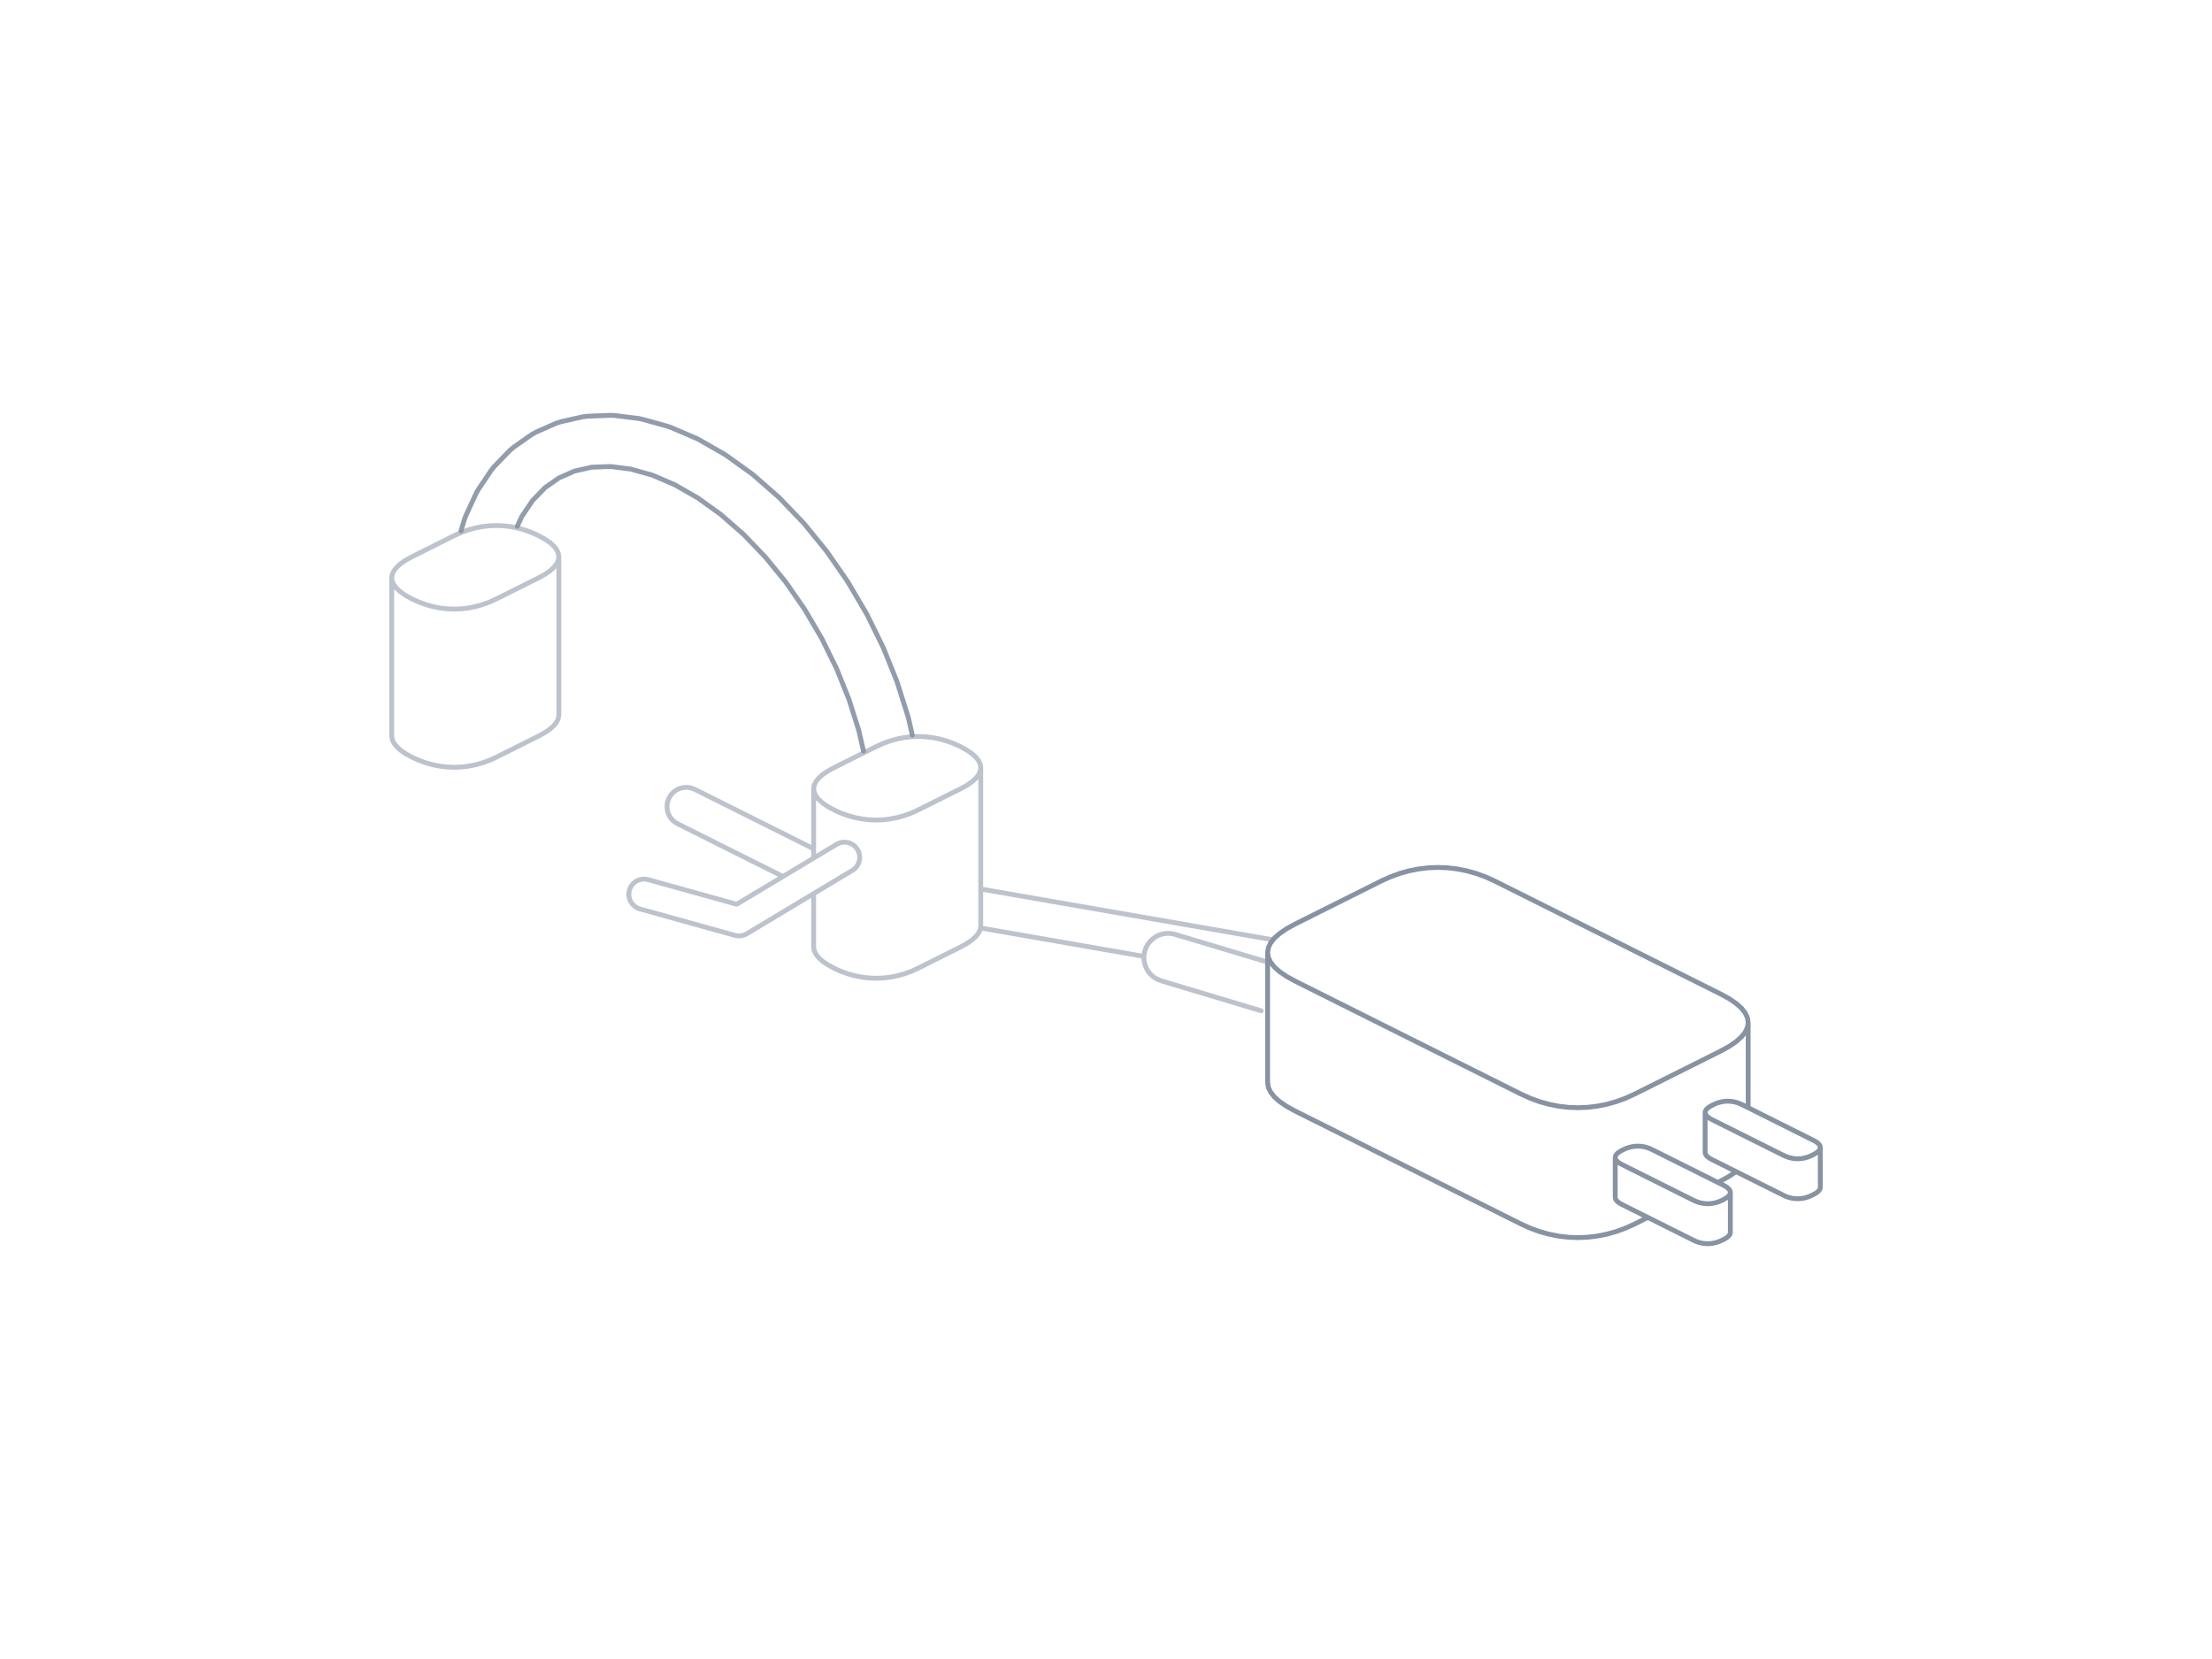
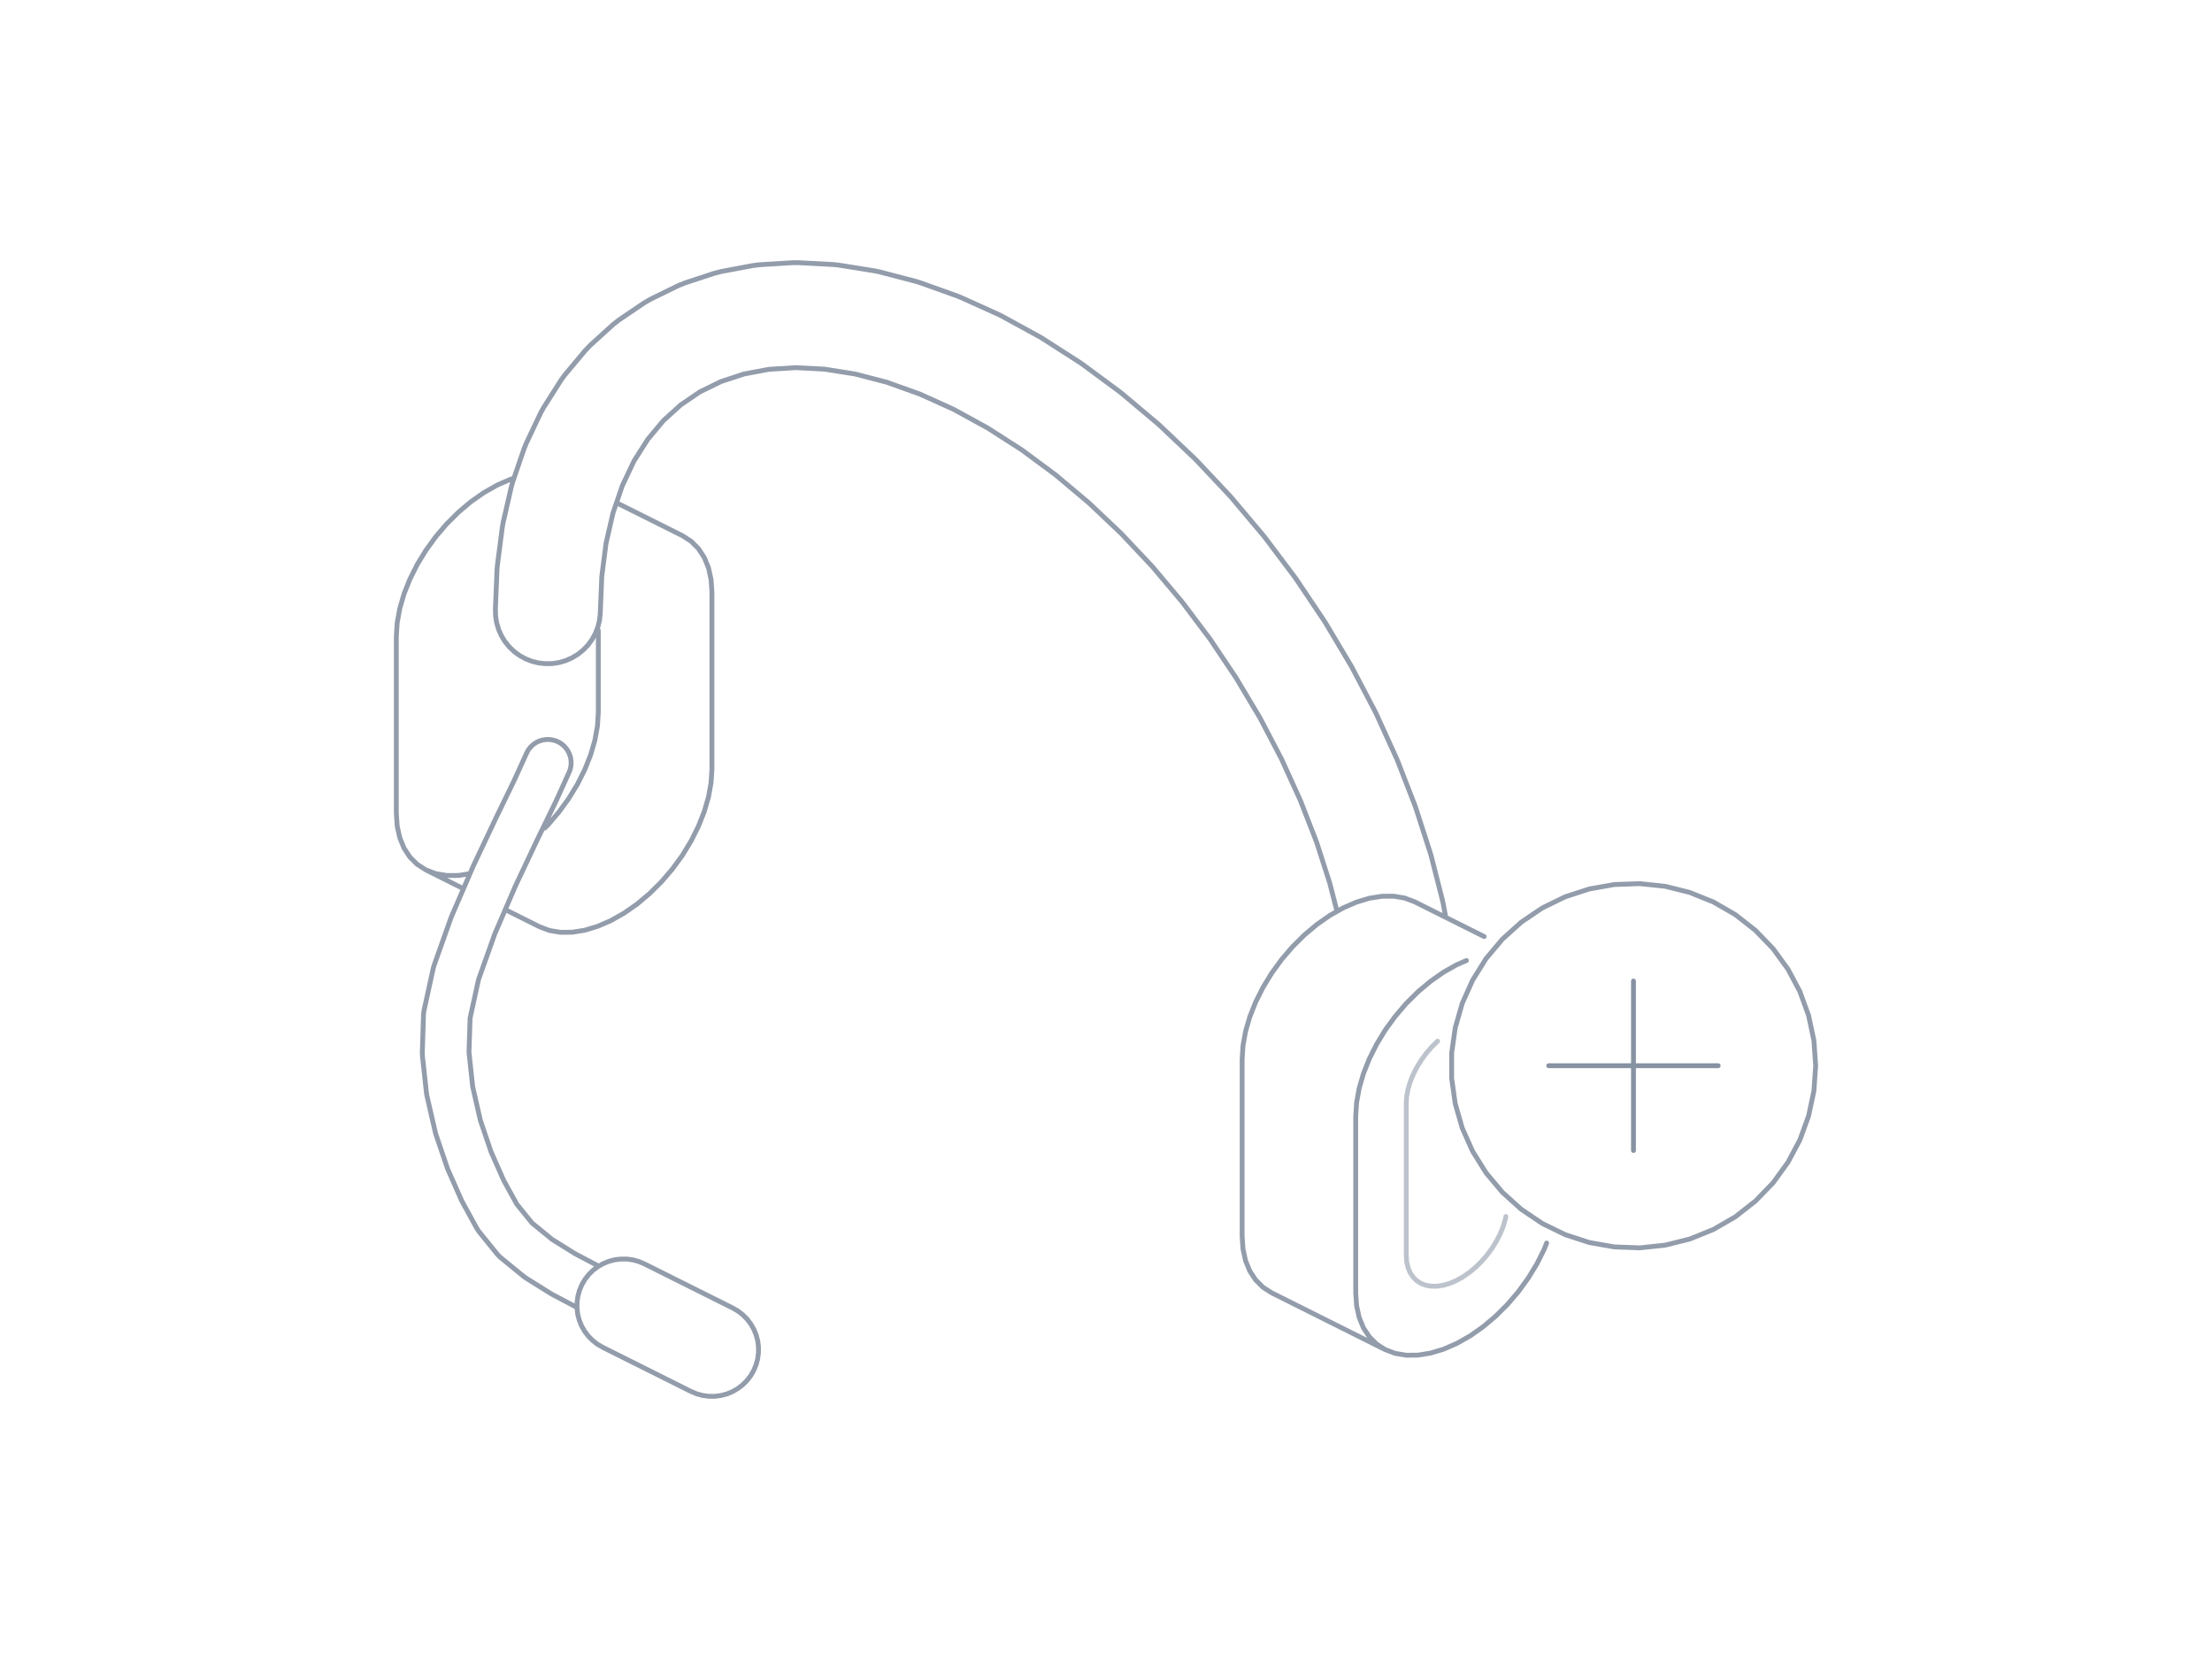
<svg xmlns="http://www.w3.org/2000/svg" viewBox="0 0 480 360" role="img" color="#8792a2" fill="none" stroke="currentColor" stroke-width="1.05" stroke-linecap="round" stroke-linejoin="round">
-   <path vector-effect="non-scaling-stroke" stroke-opacity=".55" d="M213.10,201.42 247.89,207.47 M275.87,203.87 213.17,192.97 M176.21,184.01 150.78,171.29 150.28,171.08 149.75,170.94 149.21,170.86 148.66,170.86 148.12,170.93 147.59,171.07 147.09,171.27 146.61,171.54 146.18,171.87 145.79,172.26 145.46,172.69 145.18,173.16 144.97,173.66 144.82,174.19 144.75,174.73 144.75,175.28 144.81,175.82 144.95,176.35 145.16,176.85 145.43,177.33 145.76,177.76 146.14,178.15 146.57,178.48 147.05,178.76 169.55,190.01 M107.71,114.04 106.16,114.10 104.61,114.28 103.07,114.59 101.55,115.01 100.04,115.56 98.56,116.23 89.39,120.82 88.05,121.56 86.95,122.31 86.10,123.07 85.49,123.84 85.12,124.61 85.00,125.39 85.00,159.73 85.12,160.50 85.49,161.28 86.10,162.05 86.95,162.81 88.05,163.56 89.39,164.30 89.41,164.31 90.89,164.98 92.39,165.53 93.91,165.95 95.45,166.26 97.00,166.44 98.56,166.50 100.11,166.44 101.66,166.26 103.20,165.95 104.72,165.53 106.22,164.98 107.70,164.31 116.88,159.72 118.22,158.98 119.32,158.23 120.17,157.47 120.78,156.70 121.14,155.93 121.27,155.15 121.27,120.81 121.14,120.04 120.78,119.26 120.17,118.49 119.32,117.73 118.22,116.98 116.88,116.24 116.86,116.23 115.38,115.56 113.88,115.01 112.35,114.59 110.81,114.28 109.27,114.10 107.71,114.04 M121.27,120.81 121.14,121.59 120.78,122.37 120.17,123.13 119.32,123.90 118.22,124.65 116.88,125.39 107.70,129.97 106.22,130.65 104.72,131.19 103.20,131.62 101.66,131.93 100.11,132.11 98.56,132.17 97.00,132.11 95.45,131.93 93.91,131.62 92.39,131.19 90.89,130.65 89.41,129.97 89.39,129.97 88.05,129.23 86.95,128.47 86.10,127.71 85.49,126.94 85.12,126.17 85.00,125.39 M199.27,159.82 197.72,159.88 196.17,160.06 194.63,160.36 193.10,160.79 191.60,161.34 190.12,162.01 180.95,166.60 179.61,167.34 178.51,168.09 177.66,168.85 177.05,169.62 176.68,170.39 176.56,171.17 176.56,185.80 M176.56,194.32 176.56,205.51 176.68,206.28 177.05,207.06 177.66,207.83 178.51,208.59 179.61,209.34 180.95,210.08 180.97,210.09 182.44,210.76 183.95,211.31 185.47,211.73 187.01,212.04 188.56,212.22 190.11,212.28 191.67,212.22 193.22,212.04 194.76,211.73 196.28,211.31 197.78,210.76 199.26,210.09 208.43,205.50 209.78,204.76 210.87,204.01 211.73,203.25 212.34,202.48 212.70,201.70 212.82,200.93 212.82,166.59 212.70,165.82 212.34,165.04 211.73,164.27 210.87,163.51 209.78,162.76 208.43,162.02 208.42,162.01 206.94,161.34 205.43,160.79 203.91,160.36 202.37,160.06 200.82,159.88 199.27,159.82 M212.82,166.59 212.70,167.37 212.34,168.14 211.73,168.91 210.87,169.68 209.78,170.43 208.43,171.17 199.26,175.75 197.78,176.42 196.28,176.97 194.76,177.40 193.22,177.70 191.67,177.89 190.11,177.95 188.56,177.89 187.01,177.70 185.47,177.40 183.95,176.97 182.44,176.42 180.97,175.75 180.95,175.74 179.61,175.01 178.51,174.25 177.66,173.49 177.05,172.72 176.68,171.95 176.56,171.17 M159.87,196.22 140.64,190.88 140.22,190.79 139.79,190.76 139.36,190.78 138.93,190.86 138.52,191.00 138.13,191.18 137.77,191.42 137.44,191.70 137.15,192.03 136.91,192.38 136.72,192.77 136.57,193.18 136.49,193.60 136.45,194.03 136.48,194.46 136.56,194.89 136.69,195.30 136.88,195.69 137.12,196.05 137.40,196.38 137.72,196.66 138.08,196.91 138.46,197.10 138.87,197.24 159.47,202.97 159.91,203.06 160.36,203.09 160.80,203.06 161.24,202.97 161.66,202.82 162.06,202.62 184.95,188.88 185.30,188.64 185.62,188.35 185.90,188.02 186.14,187.65 186.32,187.26 186.45,186.85 186.53,186.43 186.55,185.99 186.51,185.56 186.42,185.14 186.28,184.73 186.08,184.35 185.83,183.99 185.54,183.67 185.21,183.39 184.85,183.16 184.46,182.98 184.05,182.84 183.62,182.77 183.19,182.75 182.76,182.78 182.34,182.87 181.93,183.02 181.55,183.22 159.87,196.22 M274.72,208.67 254.99,202.76 254.32,202.60 253.64,202.54 252.95,202.56 252.27,202.68 251.61,202.88 250.99,203.16 250.41,203.53 249.88,203.97 249.41,204.47 249.01,205.03 248.69,205.64 248.44,206.28 248.29,206.95 248.23,207.64 248.25,208.33 248.36,209.00 248.57,209.66 248.85,210.29 249.22,210.87 249.65,211.40 250.16,211.87 250.72,212.27 251.33,212.59 251.97,212.83 273.66,219.34" />
-   <path vector-effect="non-scaling-stroke" stroke-opacity=".9" d="M112.25,114.21 113.23,112.08 115.57,108.61 118.26,105.83 121.29,103.71 124.65,102.23 128.37,101.39 132.44,101.23 136.86,101.79 141.55,103.10 146.43,105.19 151.42,108.05 156.41,111.64 161.31,115.92 166.03,120.83 170.48,126.28 174.59,132.20 178.29,138.49 181.52,145.04 184.22,151.76 186.36,158.53 187.38,162.99 M197.97,159.52 197.13,155.83 197.01,155.40 194.74,148.21 194.60,147.81 191.74,140.71 191.57,140.33 188.16,133.40 187.96,133.04 184.05,126.39 183.83,126.04 179.48,119.77 179.22,119.43 174.49,113.63 174.19,113.30 169.15,108.05 168.80,107.72 163.52,103.11 163.11,102.78 157.67,98.87 157.19,98.56 151.67,95.40 151.09,95.11 145.58,92.75 144.89,92.51 139.45,90.99 138.65,90.82 133.37,90.16 132.46,90.12 127.42,90.32 126.42,90.45 121.69,91.52 120.67,91.85 116.32,93.77 115.37,94.30 111.46,97.04 110.66,97.72 107.25,101.24 106.63,102.00 103.77,106.25 103.34,107.02 101.07,111.94 100.79,112.68 100.04,115.19" />
-   <path vector-effect="non-scaling-stroke" stroke-opacity="1" d="M312.03,188.23 309.94,188.31 307.85,188.56 305.78,188.97 303.73,189.54 301.70,190.28 299.71,191.18 280.98,200.55 279.17,201.55 277.69,202.56 276.54,203.58 275.72,204.62 275.23,205.66 275.07,206.71 275.07,234.90 275.23,235.95 275.72,236.99 276.54,238.03 277.69,239.05 279.17,240.06 280.98,241.06 330.07,265.61 332.06,266.51 334.09,267.25 336.14,267.82 338.21,268.23 340.30,268.48 342.39,268.56 344.48,268.48 346.57,268.23 348.64,267.82 350.69,267.25 352.72,266.51 354.71,265.61 357.18,264.37 M373.14,256.39 373.44,256.24 375.25,255.24 376.39,254.46 M379.35,239.98 379.35,221.89 379.19,220.84 378.70,219.80 377.88,218.76 376.73,217.74 375.25,216.73 373.44,215.73 324.35,191.18 322.36,190.28 320.33,189.54 318.28,188.97 316.21,188.56 314.12,188.31 312.03,188.23 M379.35,221.89 379.19,222.94 378.70,223.98 377.88,225.01 376.73,226.04 375.25,227.05 373.44,228.05 354.71,237.42 352.72,238.32 350.69,239.06 348.64,239.63 346.57,240.04 344.48,240.29 342.39,240.37 340.30,240.29 338.21,240.04 336.14,239.63 334.09,239.06 332.06,238.32 330.07,237.42 280.98,212.87 279.17,211.87 277.69,210.86 276.54,209.84 275.72,208.80 275.23,207.76 275.07,206.71 M374.92,238.95 374.39,238.97 373.87,239.04 373.35,239.14 372.84,239.28 372.33,239.47 371.84,239.69 371.49,239.87 371.04,240.11 370.67,240.37 370.38,240.62 370.18,240.88 370.05,241.14 370.01,241.41 370.01,250.08 370.05,250.34 370.18,250.60 370.38,250.86 370.67,251.12 371.04,251.37 371.49,251.62 387.02,259.38 387.51,259.61 388.02,259.79 388.53,259.94 389.05,260.04 389.57,260.10 390.10,260.12 390.62,260.10 391.14,260.04 391.66,259.94 392.17,259.79 392.68,259.61 393.18,259.38 393.52,259.21 393.97,258.96 394.34,258.71 394.63,258.45 394.84,258.19 394.96,257.93 395.00,257.67 395.00,249.00 394.96,248.73 394.84,248.47 394.63,248.21 394.34,247.96 393.97,247.70 393.52,247.46 378.00,239.69 377.50,239.47 376.99,239.28 376.48,239.14 375.96,239.04 375.44,238.97 374.92,238.95 M395.00,249.00 394.96,249.26 394.84,249.52 394.63,249.78 394.34,250.03 393.97,250.29 393.52,250.53 393.18,250.71 392.68,250.93 392.17,251.12 391.66,251.26 391.14,251.37 390.62,251.43 390.10,251.45 389.57,251.43 389.05,251.37 388.53,251.26 388.02,251.12 387.51,250.93 387.02,250.71 371.49,242.95 371.04,242.70 370.67,242.44 370.38,242.19 370.18,241.93 370.05,241.67 370.01,241.41 M355.40,248.71 354.88,248.73 354.36,248.79 353.84,248.90 353.32,249.04 352.82,249.22 352.32,249.45 351.97,249.62 351.52,249.87 351.15,250.13 350.87,250.38 350.66,250.64 350.54,250.90 350.50,251.16 350.50,259.84 350.54,260.10 350.66,260.36 350.87,260.62 351.15,260.88 351.52,261.13 351.97,261.38 367.50,269.14 368.00,269.37 368.50,269.55 369.02,269.69 369.53,269.80 370.06,269.86 370.58,269.88 371.10,269.86 371.62,269.80 372.14,269.69 372.66,269.55 373.16,269.37 373.66,269.14 374.01,268.97 374.46,268.72 374.83,268.47 375.11,268.21 375.32,267.95 375.44,267.69 375.48,267.43 375.48,258.75 375.44,258.49 375.32,258.23 375.11,257.97 374.83,257.72 374.46,257.46 374.01,257.21 358.48,249.45 357.98,249.22 357.48,249.04 356.96,248.90 356.44,248.79 355.92,248.73 355.40,248.71 M375.48,258.75 375.44,259.02 375.32,259.28 375.11,259.53 374.83,259.79 374.46,260.04 374.01,260.29 373.66,260.47 373.16,260.69 372.66,260.88 372.14,261.02 371.62,261.12 371.10,261.19 370.58,261.21 370.06,261.19 369.53,261.12 369.02,261.02 368.50,260.88 368.00,260.69 367.50,260.47 351.97,252.70 351.52,252.45 351.15,252.20 350.87,251.95 350.66,251.69 350.54,251.43 350.50,251.16" />
+   <path vector-effect="non-scaling-stroke" stroke-opacity=".55" d="M316.12,277.82 317.55,277.02 318.95,276.04 320.31,274.90 321.59,273.62 322.78,272.23 323.86,270.75 324.80,269.20 325.60,267.61 326.23,266.01 326.69,264.42 326.77,263.97 M311.95,225.94 311.91,225.98 310.62,227.25 309.43,228.64 308.36,230.13 307.41,231.67 306.62,233.26 305.98,234.86 305.52,236.45 305.24,237.99 305.15,239.47 305.15,272.36 305.24,273.74 305.52,275.01 305.98,276.13 306.62,277.10 307.41,277.90 308.36,278.50 309.43,278.91 310.62,279.11 311.91,279.10 313.26,278.88 314.67,278.46 316.10,277.84 316.12,277.82" />
+   <path vector-effect="non-scaling-stroke" stroke-opacity=".9" d="M87.67,128.89 86.75,132.06 86.19,135.15 86.00,138.10 86.00,176.50 86.19,179.26 86.75,181.79 87.67,184.04 88.94,185.98 90.53,187.56 92.42,188.77 100.26,192.69 M109.95,197.54 117.07,201.10 119.22,201.91 121.60,202.31 124.17,202.29 126.88,201.86 129.69,201.01 132.55,199.77 132.59,199.75 135.45,198.13 138.26,196.17 140.97,193.89 143.54,191.34 145.92,188.56 148.08,185.60 149.96,182.50 151.55,179.32 152.82,176.12 153.74,172.95 154.30,169.86 154.49,166.91 154.49,128.52 154.30,125.75 153.74,123.22 152.82,120.97 151.55,119.04 149.96,117.45 148.08,116.24 134.09,109.25 M111.11,103.91 110.80,104.00 107.94,105.24 107.90,105.26 105.04,106.88 102.23,108.84 99.52,111.12 96.95,113.67 94.57,116.45 92.42,119.42 90.53,122.51 88.94,125.69 87.67,128.89 M118.20,179.70 118.89,179.02 121.27,176.23 123.42,173.27 125.31,170.17 126.90,167.00 128.17,163.79 129.09,160.62 129.65,157.53 129.83,154.58 129.83,136.79 M111.11,103.91 110.80,104.00 107.94,105.24 107.90,105.26 105.04,106.88 102.23,108.84 99.52,111.12 96.95,113.67 94.57,116.45 92.42,119.42 90.53,122.51 88.94,125.69 87.67,128.89 86.75,132.06 86.19,135.15 86.00,138.10 86.00,176.50 86.19,179.26 86.75,181.79 87.67,184.04 88.94,185.98 90.53,187.56 92.42,188.77 94.57,189.58 96.95,189.98 99.52,189.97 101.57,189.64 M313.65,198.64 313.17,196.08 313.01,195.35 310.57,185.76 310.37,185.08 307.26,175.42 307.04,174.79 303.29,165.13 303.03,164.53 298.67,154.95 298.39,154.38 293.44,144.94 293.14,144.40 287.65,135.19 287.32,134.67 281.33,125.75 280.98,125.25 274.53,116.68 274.15,116.20 267.29,108.06 266.87,107.58 259.67,99.93 259.21,99.47 251.70,92.35 251.19,91.90 243.45,85.39 242.89,84.95 234.96,79.09 234.34,78.66 226.28,73.49 225.60,73.08 217.48,68.64 216.71,68.25 208.59,64.58 207.73,64.23 199.68,61.35 198.71,61.05 190.78,58.98 189.70,58.76 181.95,57.52 180.76,57.40 173.25,57.00 171.94,57.01 164.74,57.45 163.34,57.63 156.49,58.92 155.04,59.29 148.59,61.41 147.14,62.00 141.15,64.93 139.76,65.74 134.27,69.46 133.01,70.45 128.07,74.94 126.99,76.07 122.62,81.29 121.74,82.49 117.99,88.40 117.31,89.62 114.21,96.17 113.72,97.37 111.27,104.52 110.95,105.66 109.19,113.35 109.00,114.42 107.94,122.59 107.85,123.59 107.50,132.18 107.54,133.67 107.77,135.14 108.19,136.57 108.79,137.93 109.56,139.20 110.50,140.36 111.58,141.39 112.78,142.27 114.09,142.98 115.48,143.52 116.93,143.87 118.41,144.02 119.90,143.99 121.37,143.76 122.80,143.34 124.16,142.73 125.43,141.96 126.59,141.02 127.62,139.95 128.49,138.74 129.21,137.43 129.74,136.04 130.10,134.60 130.25,133.12 130.59,125.03 131.51,117.89 133.02,111.32 135.06,105.35 137.59,100.01 140.57,95.33 143.95,91.28 147.72,87.86 151.88,85.03 156.45,82.80 161.43,81.16 166.86,80.14 172.71,79.78 178.96,80.11 185.57,81.16 192.48,82.96 199.62,85.52 206.92,88.82 214.31,92.87 221.72,97.62 229.06,103.05 236.28,109.12 243.31,115.78 250.07,122.96 256.52,130.62 262.60,138.70 268.24,147.11 273.42,155.79 278.07,164.67 282.17,173.68 285.69,182.72 288.58,191.72 290.04,197.42 M111.53,169.45 107.42,177.92 107.40,177.97 102.66,188.01 102.59,188.17 98.00,198.82 97.87,199.13 94.20,209.48 94.02,210.09 92.02,219.22 91.90,220.14 91.64,228.37 91.66,229.07 92.54,237.18 92.64,237.77 94.43,245.57 94.56,246.07 97.04,253.38 97.20,253.80 100.13,260.43 100.33,260.82 103.48,266.57 103.99,267.32 107.92,272.17 108.27,272.55 108.65,272.90 113.64,276.98 114.17,277.36 119.62,280.76 119.94,280.94 124.86,283.53 M129.56,274.56 124.82,272.07 119.80,268.94 115.45,265.39 112.14,261.30 109.30,256.14 106.55,249.92 104.23,243.07 102.57,235.80 101.77,228.34 102.01,220.93 103.84,212.57 107.36,202.68 111.85,192.25 116.54,182.31 120.67,173.81 120.72,173.70 123.48,167.61 123.72,166.99 123.87,166.35 123.93,165.69 123.91,165.03 123.81,164.37 123.61,163.74 123.34,163.14 122.99,162.57 122.57,162.06 122.09,161.61 121.55,161.22 120.97,160.91 120.35,160.68 119.71,160.53 119.05,160.46 118.38,160.48 117.73,160.59 117.10,160.78 116.49,161.05 115.93,161.40 115.42,161.82 114.97,162.30 114.58,162.84 114.27,163.43 111.53,169.45 M149.96,301.95 151.18,302.46 152.46,302.81 153.77,302.99 155.09,303.00 156.41,302.83 157.69,302.50 158.91,302.00 160.06,301.34 161.12,300.54 162.06,299.61 162.87,298.57 163.54,297.42 164.05,296.20 164.40,294.93 164.58,293.61 164.59,292.29 164.43,290.98 164.09,289.70 163.59,288.47 162.93,287.32 162.13,286.26 161.20,285.32 160.16,284.51 159.01,283.84 139.84,274.26 138.62,273.74 137.34,273.39 136.03,273.21 134.71,273.21 133.39,273.37 132.11,273.71 130.89,274.21 129.74,274.86 128.68,275.66 127.74,276.59 126.93,277.64 126.26,278.78 125.75,280.00 125.40,281.28 125.22,282.59 125.21,283.92 125.37,285.23 125.71,286.51 126.21,287.74 126.87,288.89 127.67,289.94 128.60,290.88 129.64,291.69 130.79,292.36 149.96,301.95 M274.06,214.28 272.47,217.46 271.20,220.66 270.28,223.83 269.73,226.92 269.54,229.87 269.54,268.26 269.73,271.03 270.28,273.56 271.20,275.81 272.47,277.74 274.06,279.33 275.95,280.54 300.60,292.87 302.76,293.68 305.14,294.08 307.71,294.06 310.42,293.62 313.23,292.78 316.08,291.54 316.13,291.52 318.99,289.90 321.79,287.94 324.51,285.66 327.07,283.11 329.46,280.33 331.61,277.36 333.50,274.27 335.09,271.09 335.62,269.73 M322.06,203.23 306.96,195.68 304.80,194.87 302.42,194.47 299.85,194.49 297.14,194.92 294.33,195.77 291.47,197.01 291.43,197.03 288.57,198.65 285.76,200.61 283.05,202.89 280.48,205.44 278.10,208.22 275.95,211.18 274.06,214.28 M316.13,291.52 318.99,289.90 321.79,287.94 324.51,285.66 327.07,283.11 329.46,280.33 331.61,277.36 333.50,274.27 335.09,271.09 335.62,269.73 M318.22,208.43 316.13,209.34 316.08,209.36 313.23,210.97 310.42,212.94 307.71,215.21 305.14,217.76 302.76,220.55 300.60,223.51 298.72,226.61 297.13,229.78 295.86,232.99 294.94,236.16 294.38,239.25 294.19,242.20 294.19,280.59 294.38,283.36 294.94,285.88 295.86,288.14 297.13,290.07 298.72,291.66 300.60,292.87 302.76,293.68 305.14,294.08 307.71,294.06 310.42,293.62 313.23,292.78 316.08,291.54 316.13,291.52 M355.84,191.75 350.32,191.94 344.89,192.90 339.65,194.60 334.69,197.02 330.11,200.11 326.02,203.80 322.47,208.02 319.55,212.70 317.30,217.74 315.78,223.04 315.01,228.50 315.01,234.02 315.78,239.48 317.30,244.78 319.55,249.82 322.47,254.50 326.02,258.73 330.11,262.42 334.69,265.50 339.65,267.92 344.89,269.63 350.32,270.58 355.84,270.78 361.32,270.20 366.67,268.87 371.79,266.80 376.57,264.04 380.91,260.64 384.75,256.68 387.99,252.21 390.58,247.34 392.46,242.16 393.61,236.76 394.00,231.26 393.61,225.76 392.46,220.36 390.58,215.18 387.99,210.31 384.75,205.85 380.91,201.88 376.57,198.48 371.79,195.72 366.67,193.66 361.32,192.32 355.84,191.75 M394.00,231.26 393.61,225.76 392.46,220.36 390.58,215.18 387.99,210.31 384.75,205.85 380.91,201.88 376.57,198.48 371.79,195.72 366.67,193.66 361.32,192.32 355.84,191.75 350.32,191.94 344.89,192.90 339.65,194.60 334.69,197.02 330.11,200.11 326.02,203.80 322.47,208.02 319.55,212.70 317.30,217.74 315.78,223.04 315.01,228.50 315.01,234.02 315.78,239.48 317.30,244.78 319.55,249.82 322.47,254.50 326.02,258.73 330.11,262.42 334.69,265.50 339.65,267.92 344.89,269.63 350.32,270.58 355.84,270.78 361.32,270.20 366.67,268.87 371.79,266.80 376.57,264.04 380.91,260.64 384.75,256.68 387.99,252.21 390.58,247.34 392.46,242.16 393.61,236.76 394.00,231.26" />
+   <path vector-effect="non-scaling-stroke" stroke-opacity="1" d="M336.07,231.26 372.84,231.26 M354.46,249.65 354.46,212.88" />
</svg>
